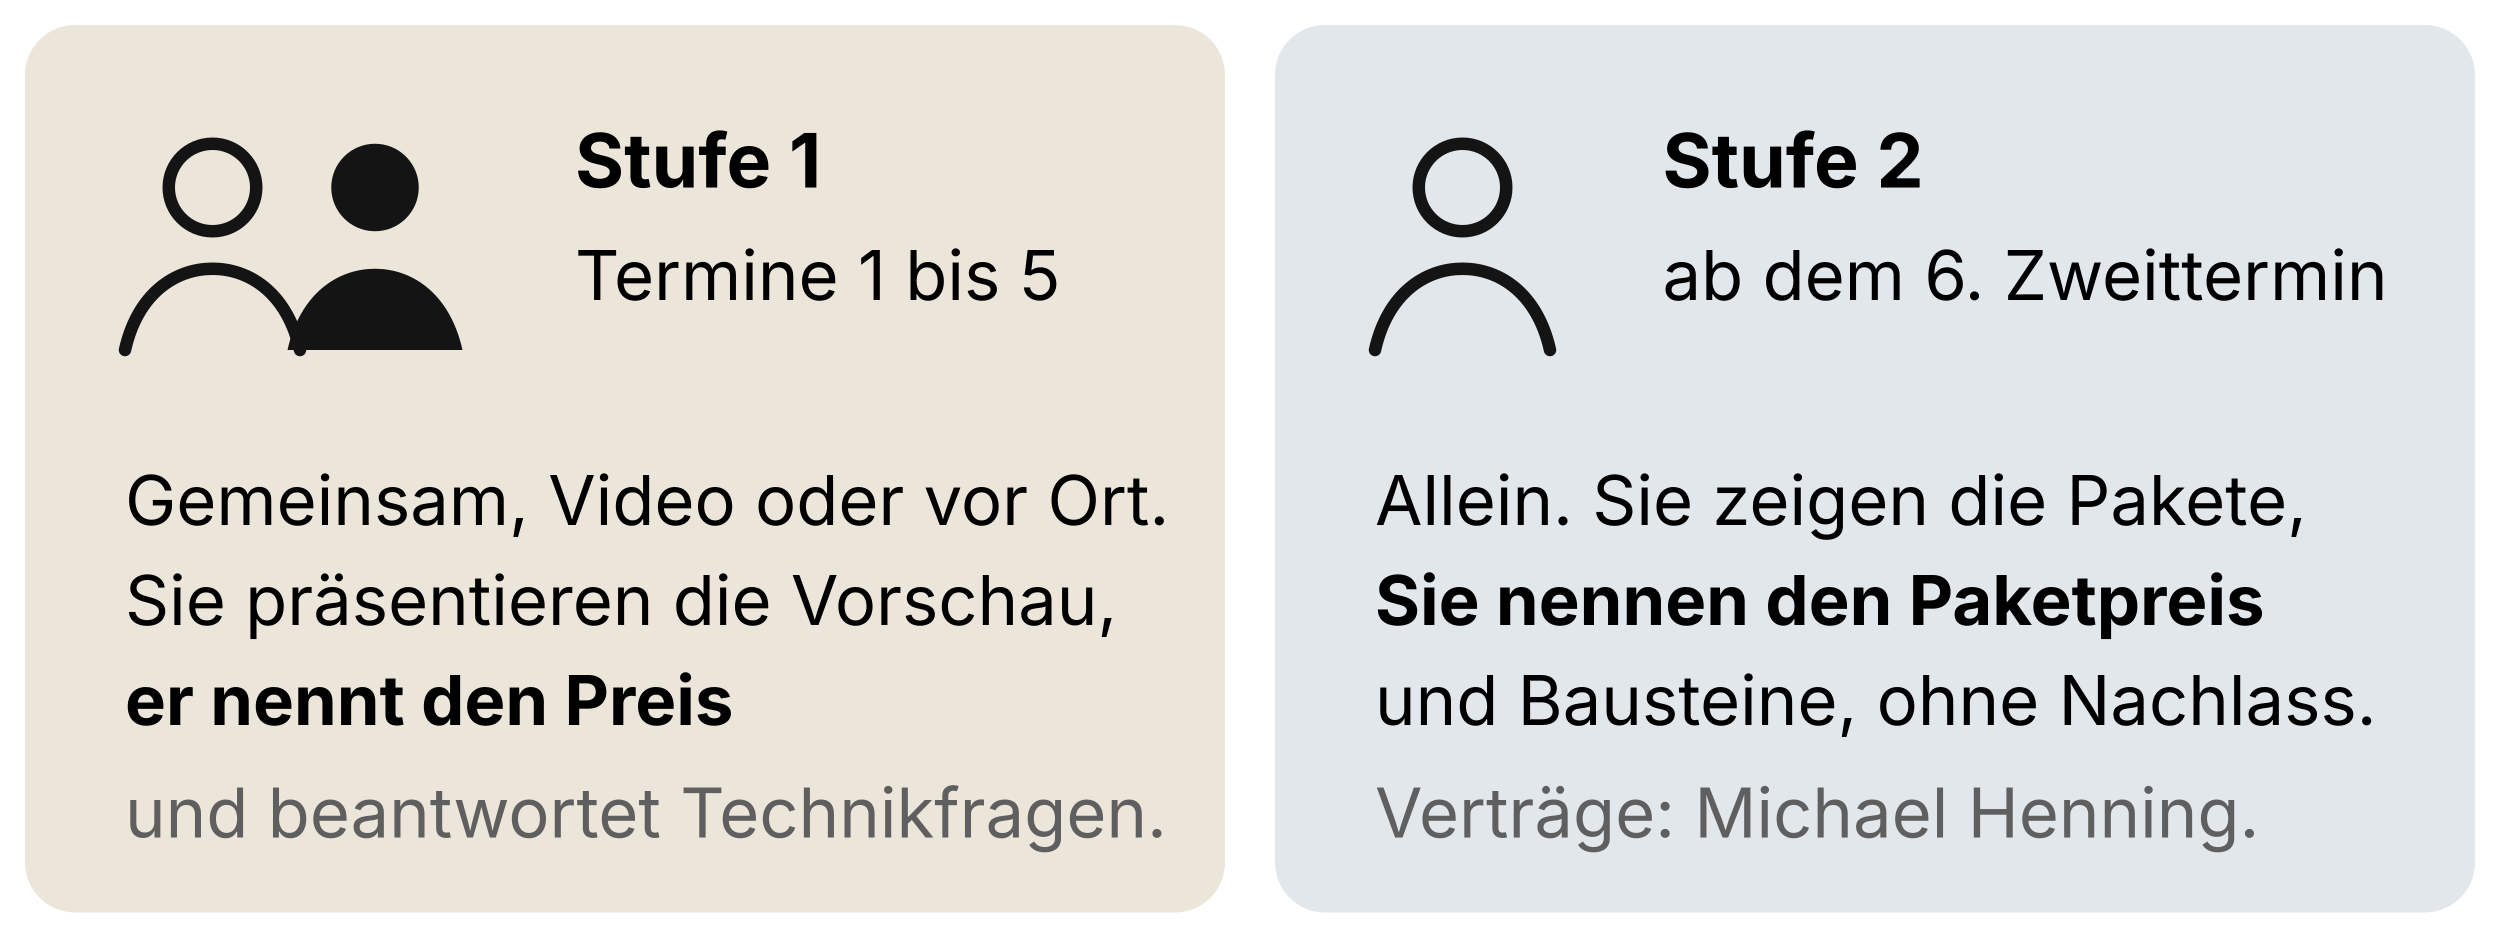
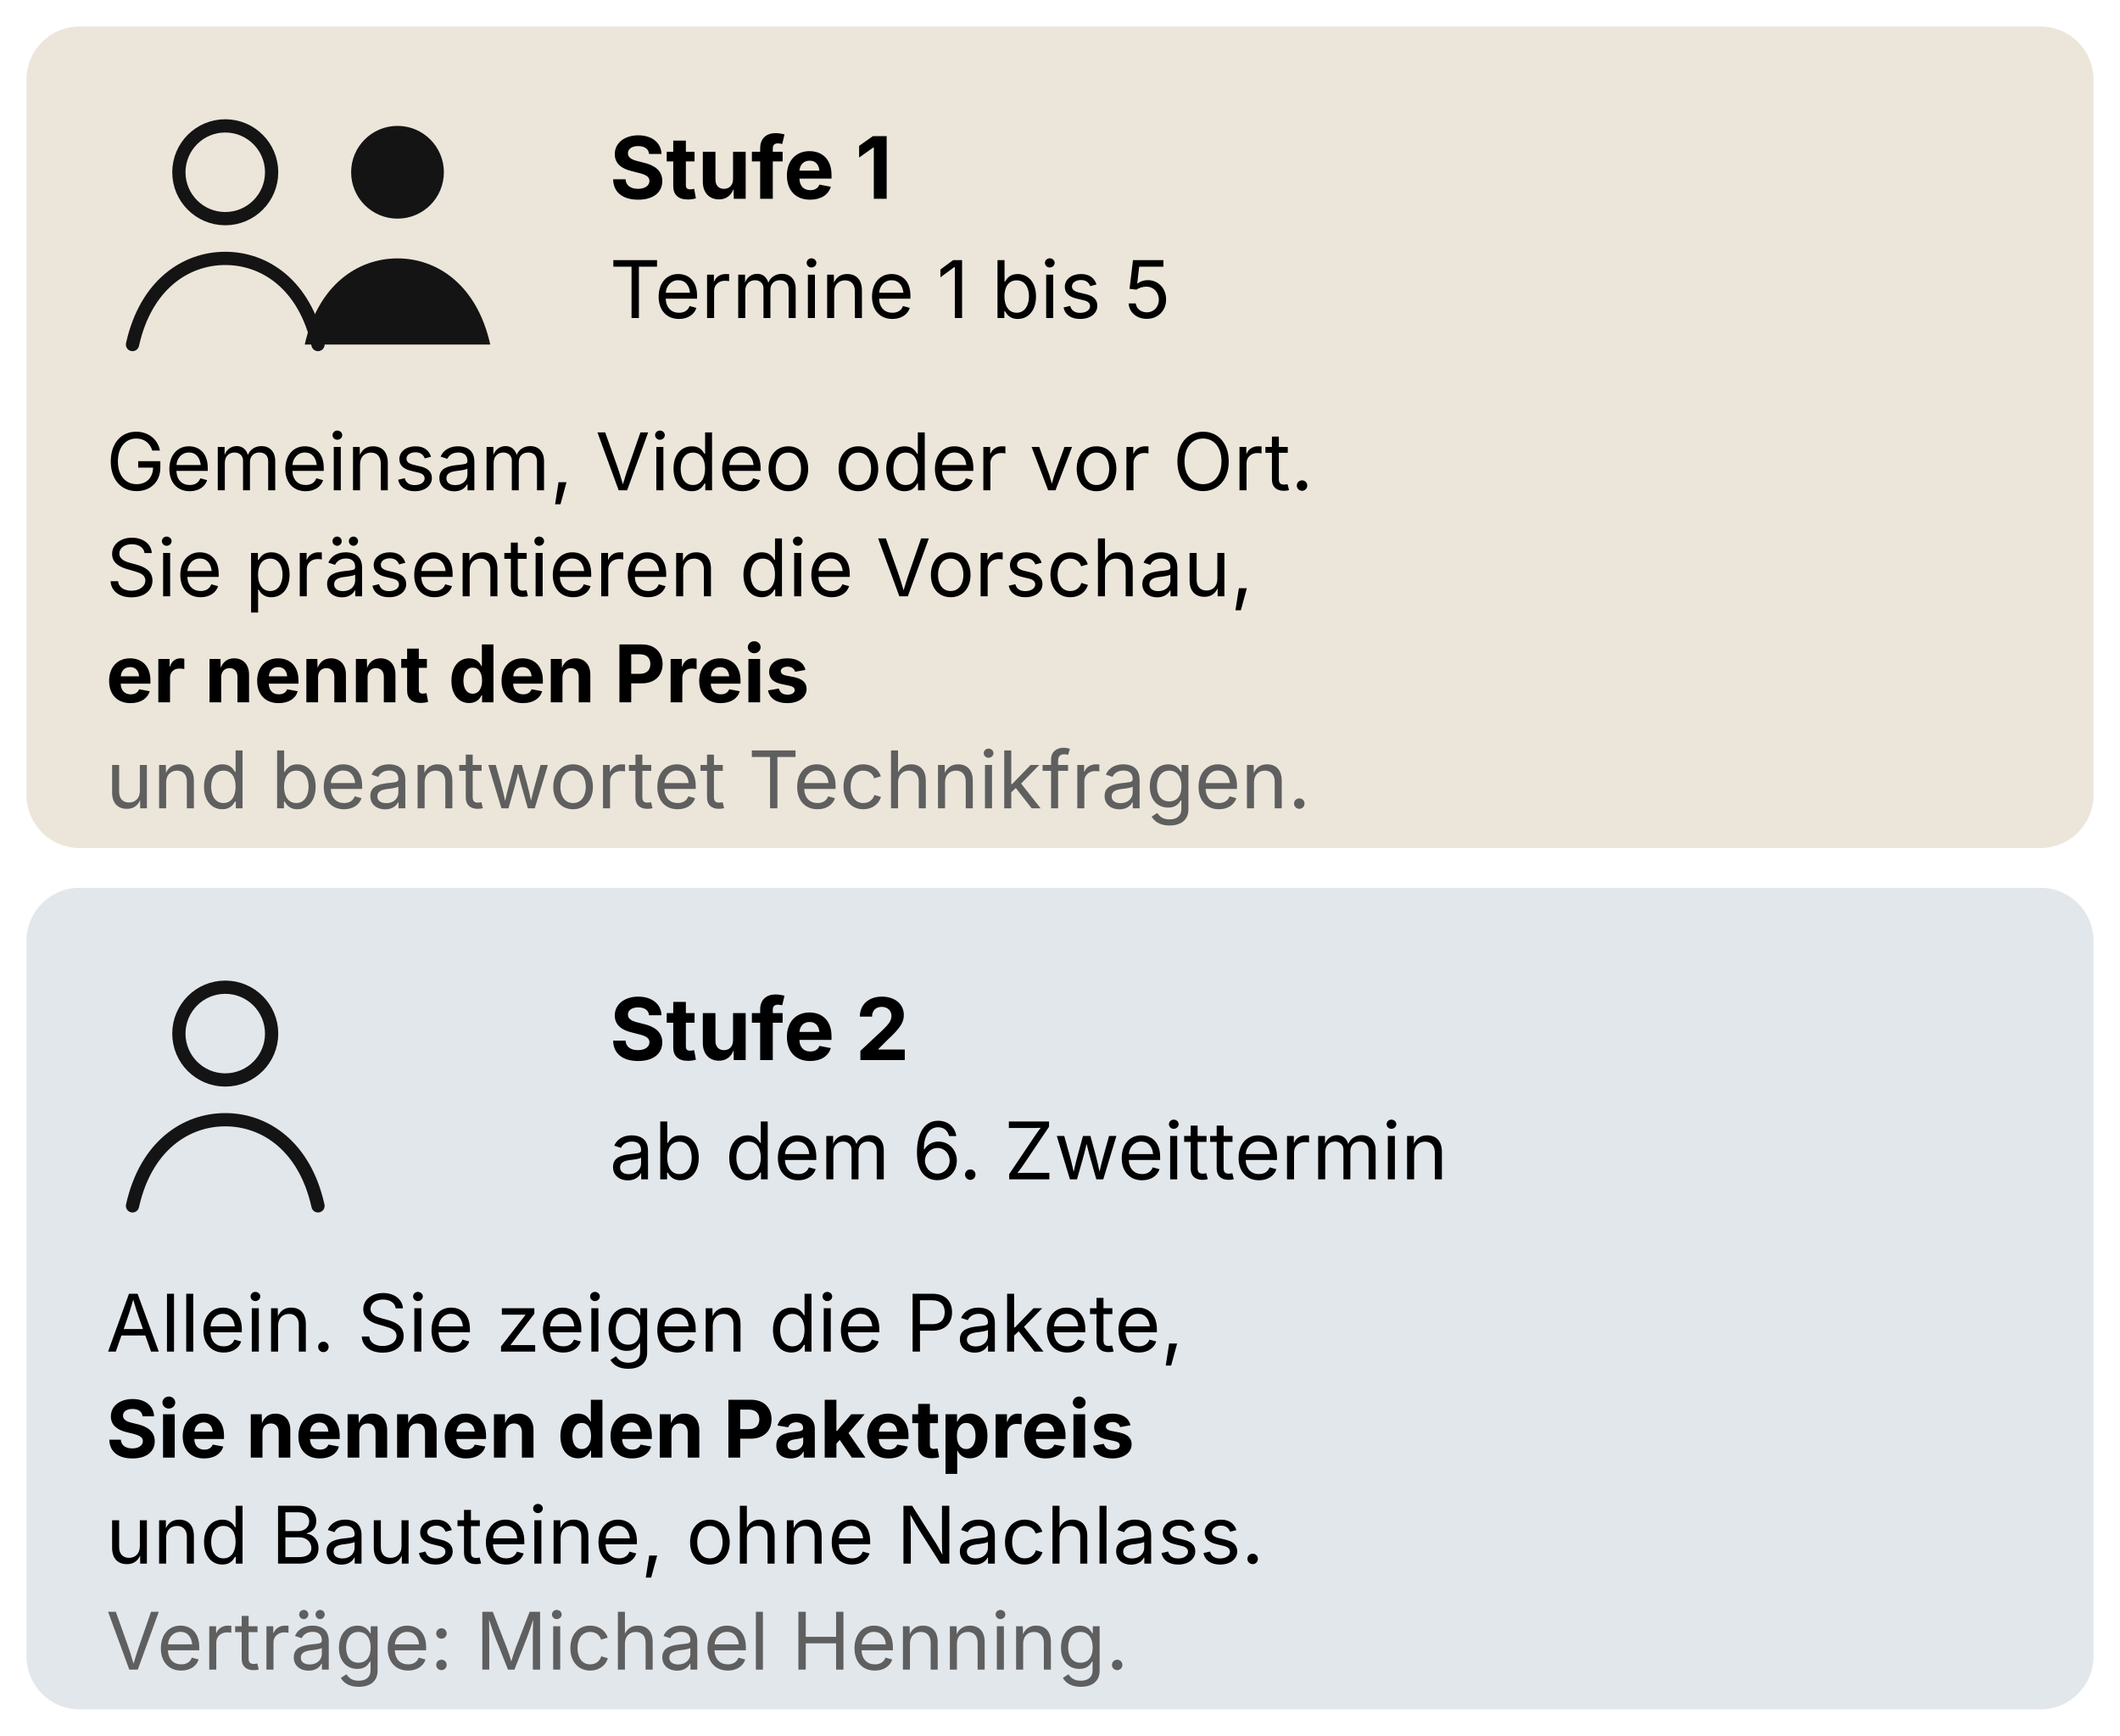
- <svg xmlns="http://www.w3.org/2000/svg" viewBox="0 0 400 150" role="img" aria-labelledby="st-t st-d" fill="currentColor" font-family="Inter, system-ui, sans-serif" font-size="12">
+ <svg xmlns="http://www.w3.org/2000/svg" id="g-st" viewBox="0 0 320 262" role="img" aria-labelledby="st-t st-d" fill="currentColor" font-family="Inter, system-ui, sans-serif" font-size="12">
  <style>
-     .f1{fill:var(--lk-f1,#ece6da)}.f2{fill:var(--lk-f2,#e2e7ec)}.ink{fill:var(--lk-ink,#141414)}
-     .ln{stroke:var(--lk-ink,#141414);stroke-width:2;fill:none;stroke-linecap:round}.mu{fill:var(--lk-muted,#5f5f5f)}.h{font-weight:700}.s{font-size:11px}
+     #g-st .f1{fill:var(--lk-f1,#ece6da)}#g-st .f2{fill:var(--lk-f2,#e2e7ec)}#g-st .ink{fill:var(--lk-ink,#141414)}
+     #g-st .ln{stroke:var(--lk-ink,#141414);stroke-width:2;fill:none;stroke-linecap:round}#g-st .mu{fill:var(--lk-muted,#5f5f5f)}#g-st .h{font-weight:700}#g-st .t{font-size:13px;font-weight:700}
  </style>
-   <rect class="f1" x="4" y="4" width="192" height="142" rx="8" />
-   <rect class="f2" x="204" y="4" width="192" height="142" rx="8" />
-   <circle class="ln" cx="34" cy="30" r="7" />
-   <path class="ln" d="M20 56c2-9 8-13 14-13s12 4 14 13" />
-   <circle class="ink" cx="60" cy="30" r="7" />
-   <path class="ink" d="M46 56c2-9 8-13 14-13s12 4 14 13z" />
-   <text class="h" x="92" y="30">Stufe 1</text>
-   <text class="s" x="92" y="48">Termine 1 bis 5</text>
-   <text class="s" x="20" y="84">Gemeinsam, Video oder vor Ort.</text>
-   <text class="s" x="20" y="100">Sie präsentieren die Vorschau,</text>
-   <text class="s h" x="20" y="116">er nennt den Preis</text>
-   <text class="s mu" x="20" y="134">und beantwortet Technikfragen.</text>
-   <circle class="ln" cx="234" cy="30" r="7" />
-   <path class="ln" d="M220 56c2-9 8-13 14-13s12 4 14 13" />
-   <text class="h" x="266" y="30">Stufe 2</text>
-   <text class="s" x="266" y="48">ab dem 6. Zweittermin</text>
-   <text class="s" x="220" y="84">Allein. Sie zeigen die Pakete,</text>
-   <text class="s h" x="220" y="100">Sie nennen den Paketpreis</text>
-   <text class="s" x="220" y="116">und Bausteine, ohne Nachlass.</text>
-   <text class="s mu" x="220" y="134">Verträge: Michael Henning.</text>
+   <rect class="f1" x="4" y="4" width="312" height="124" rx="8" />
+   <rect class="f2" x="4" y="134" width="312" height="124" rx="8" />
+   <circle class="ln" cx="34" cy="26" r="7" />
+   <path class="ln" d="M20 52c2-9 8-13 14-13s12 4 14 13" />
+   <circle class="ink" cx="60" cy="26" r="7" />
+   <path class="ink" d="M46 52c2-9 8-13 14-13s12 4 14 13z" />
+   <text class="t" x="92" y="30">Stufe 1</text>
+   <text x="92" y="48">Termine 1 bis 5</text>
+   <text x="16" y="74">Gemeinsam, Video oder vor Ort.</text>
+   <text x="16" y="90">Sie präsentieren die Vorschau,</text>
+   <text class="h" x="16" y="106">er nennt den Preis</text>
+   <text class="mu" x="16" y="122">und beantwortet Technikfragen.</text>
+   <circle class="ln" cx="34" cy="156" r="7" />
+   <path class="ln" d="M20 182c2-9 8-13 14-13s12 4 14 13" />
+   <text class="t" x="92" y="160">Stufe 2</text>
+   <text x="92" y="178">ab dem 6. Zweittermin</text>
+   <text x="16" y="204">Allein. Sie zeigen die Pakete,</text>
+   <text class="h" x="16" y="220">Sie nennen den Paketpreis</text>
+   <text x="16" y="236">und Bausteine, ohne Nachlass.</text>
+   <text class="mu" x="16" y="252">Verträge: Michael Henning.</text>
</svg>
